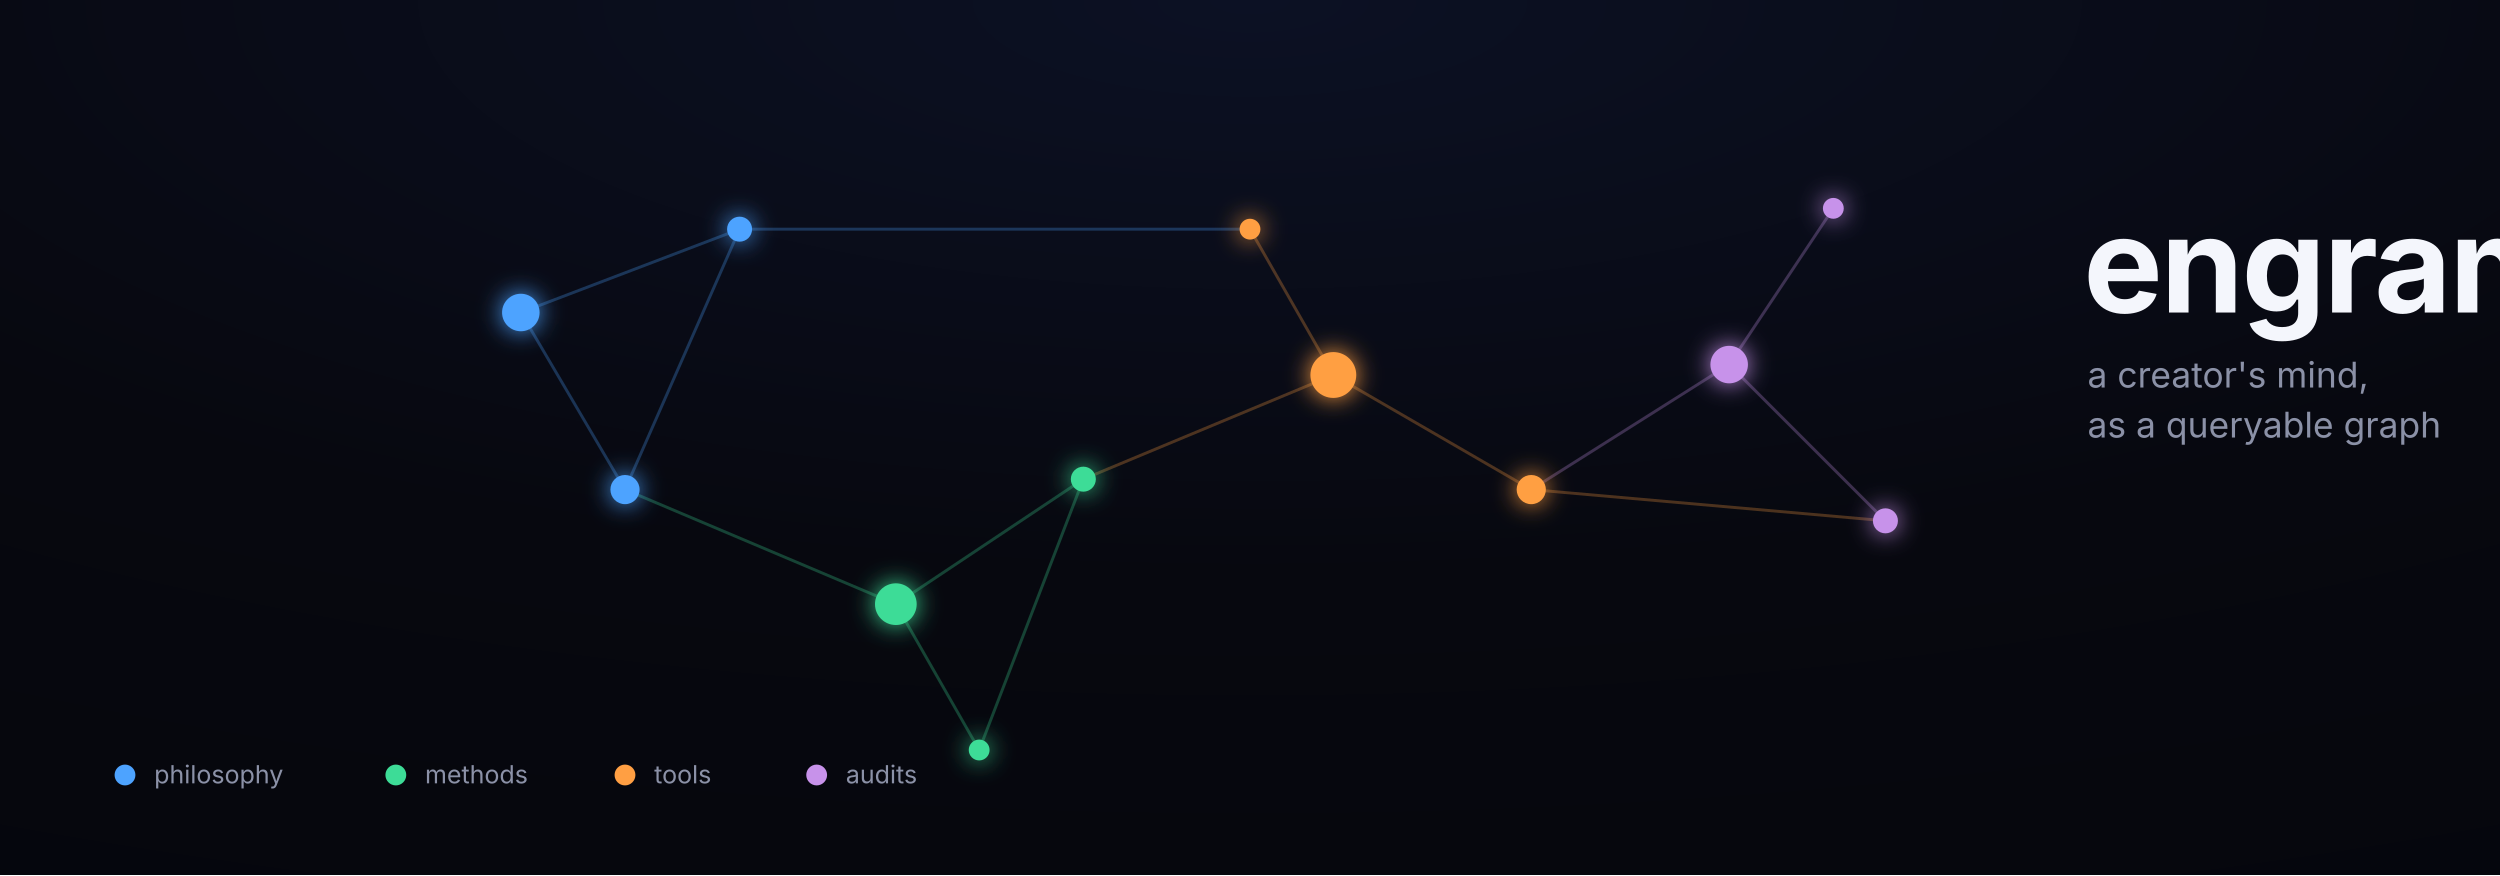
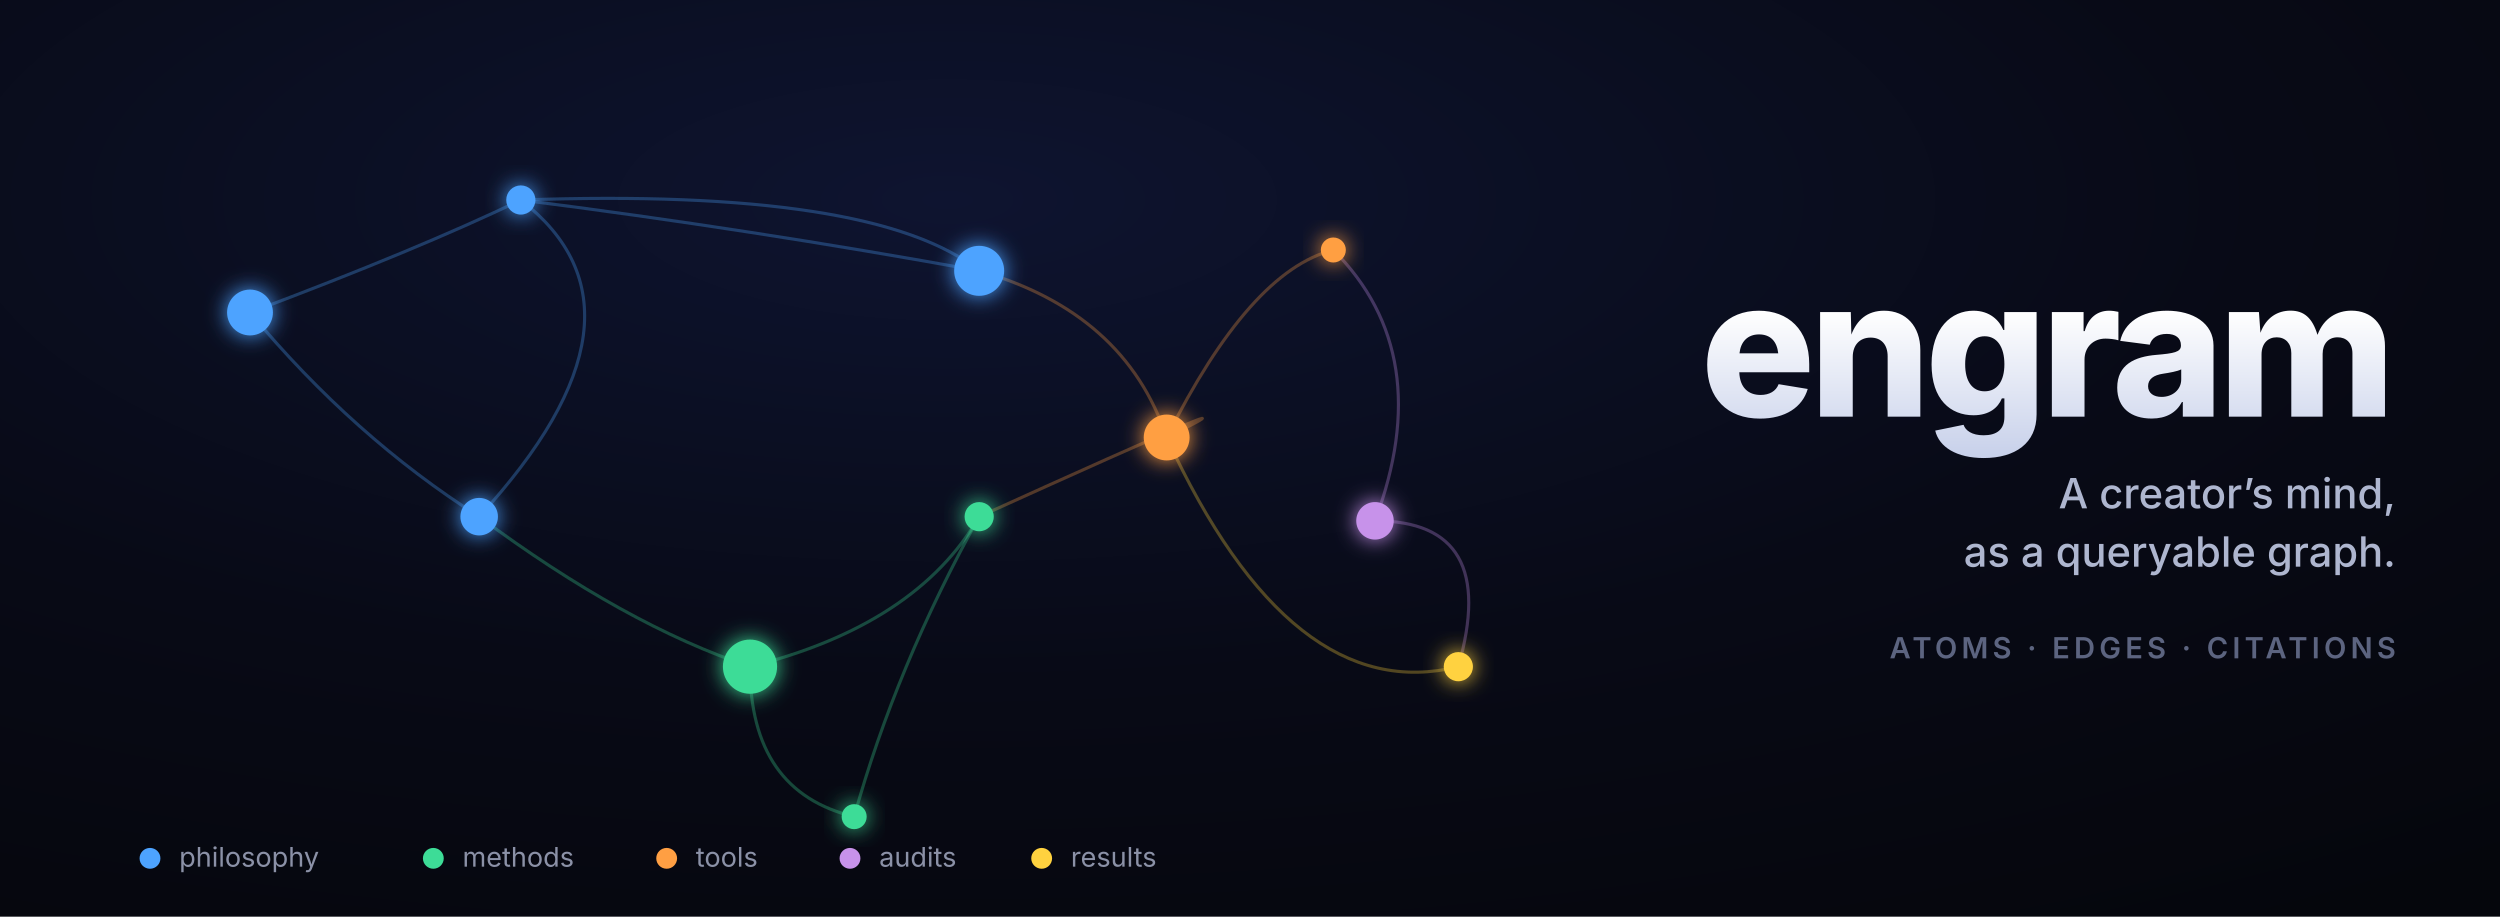
- <svg xmlns="http://www.w3.org/2000/svg" viewBox="0 0 1200 420" width="1200" height="420" font-family="-apple-system,Segoe UI,Inter,sans-serif">
+ <svg xmlns="http://www.w3.org/2000/svg" viewBox="0 0 1200 440" width="1200" height="440" font-family="-apple-system,BlinkMacSystemFont,Segoe UI,Inter,sans-serif">
  <defs>
-     <radialGradient id="bg" cx="50%" cy="0%" r="120%">
-       <stop offset="0%" stop-color="#0c1124" />
-       <stop offset="55%" stop-color="#07080f" />
+     <radialGradient id="bg" cx="38%" cy="22%" r="95%">
+       <stop offset="0%" stop-color="#0e1430" />
+       <stop offset="55%" stop-color="#080a16" />
      <stop offset="100%" stop-color="#05060c" />
    </radialGradient>
-     <filter id="glow" x="-60%" y="-60%" width="220%" height="220%">
-       <feGaussianBlur stdDeviation="6" result="b" />
+     <filter id="glow" x="-70%" y="-70%" width="240%" height="240%">
+       <feGaussianBlur stdDeviation="5" result="b" />
      <feMerge>
        <feMergeNode in="b" />
        <feMergeNode in="SourceGraphic" />
      </feMerge>
    </filter>
+     <linearGradient id="ink" x1="0" y1="0" x2="0" y2="1">
+       <stop offset="0%" stop-color="#ffffff" />
+       <stop offset="100%" stop-color="#c7d0ea" />
+     </linearGradient>
    <style>
-       .e{stroke-opacity:.28}
-       .lbl{fill:#8b91a7;font-size:12px}
-       .node{filter:url(#glow)}
+       .e{fill:none;stroke-opacity:.30;stroke-width:1.5}
+       .lbl{fill:#8b91a7;font-size:13px}
+       .nodes circle{filter:url(#glow)}
    </style>
  </defs>
-   <rect width="1200" height="420" fill="url(#bg)" />
-   <g stroke-width="1.4" fill="none">
-     <path class="e" stroke="#4da3ff" d="M250 150 L355 110" />
-     <path class="e" stroke="#4da3ff" d="M250 150 L300 235" />
-     <path class="e" stroke="#4da3ff" d="M355 110 L300 235" />
-     <path class="e" stroke="#3ddc97" d="M300 235 L430 290" />
-     <path class="e" stroke="#3ddc97" d="M430 290 L520 230" />
-     <path class="e" stroke="#3ddc97" d="M430 290 L470 360" />
-     <path class="e" stroke="#ff9f43" d="M520 230 L640 180" />
-     <path class="e" stroke="#ff9f43" d="M640 180 L735 235" />
-     <path class="e" stroke="#ff9f43" d="M640 180 L600 110" />
-     <path class="e" stroke="#c792ea" d="M735 235 L830 175" />
-     <path class="e" stroke="#c792ea" d="M830 175 L905 250" />
-     <path class="e" stroke="#c792ea" d="M830 175 L880 100" />
-     <path class="e" stroke="#4da3ff" d="M355 110 L600 110" />
-     <path class="e" stroke="#3ddc97" d="M520 230 L470 360" />
-     <path class="e" stroke="#ff9f43" d="M735 235 L905 250" />
+   <rect width="1200" height="440" fill="url(#bg)" />
+   <g class="e">
+     <path stroke="#4da3ff" d="M120 150 Q 200 120 250 96" />
+     <path stroke="#4da3ff" d="M120 150 Q 170 210 230 248" />
+     <path stroke="#4da3ff" d="M250 96 Q 320 150 230 248" />
+     <path stroke="#4da3ff" d="M250 96 Q 420 90 470 130" />
+     <path stroke="#3ddc97" d="M230 248 Q 300 300 360 320" />
+     <path stroke="#3ddc97" d="M360 320 Q 440 300 470 248" />
+     <path stroke="#3ddc97" d="M360 320 Q 360 380 410 392" />
+     <path stroke="#3ddc97" d="M470 248 Q 430 320 410 392" />
+     <path stroke="#ff9f43" d="M470 130 Q 540 150 560 210" />
+     <path stroke="#ff9f43" d="M560 210 Q 620 180 470 248" />
+     <path stroke="#ff9f43" d="M560 210 Q 600 130 640 120" />
+     <path stroke="#c792ea" d="M640 120 Q 690 170 660 250" />
+     <path stroke="#c792ea" d="M660 250 Q 720 250 700 320" />
+     <path stroke="#ffd23f" d="M700 320 Q 620 340 560 210" />
+     <path stroke="#4da3ff" d="M470 130 Q 360 110 250 96" />
  </g>
-   <g class="node">
-     <circle cx="250" cy="150" r="9" fill="#4da3ff" />
-     <circle cx="355" cy="110" r="6" fill="#4da3ff" />
-     <circle cx="300" cy="235" r="7" fill="#4da3ff" />
-     <circle cx="430" cy="290" r="10" fill="#3ddc97" />
-     <circle cx="520" cy="230" r="6" fill="#3ddc97" />
-     <circle cx="470" cy="360" r="5" fill="#3ddc97" />
-     <circle cx="640" cy="180" r="11" fill="#ff9f43" />
-     <circle cx="600" cy="110" r="5" fill="#ff9f43" />
-     <circle cx="735" cy="235" r="7" fill="#ff9f43" />
-     <circle cx="830" cy="175" r="9" fill="#c792ea" />
-     <circle cx="905" cy="250" r="6" fill="#c792ea" />
-     <circle cx="880" cy="100" r="5" fill="#c792ea" />
+   <g class="nodes">
+     <circle cx="120" cy="150" r="11" fill="#4da3ff" />
+     <circle cx="250" cy="96" r="7" fill="#4da3ff" />
+     <circle cx="230" cy="248" r="9" fill="#4da3ff" />
+     <circle cx="470" cy="130" r="12" fill="#4da3ff" />
+     <circle cx="360" cy="320" r="13" fill="#3ddc97" />
+     <circle cx="470" cy="248" r="7" fill="#3ddc97" />
+     <circle cx="410" cy="392" r="6" fill="#3ddc97" />
+     <circle cx="560" cy="210" r="11" fill="#ff9f43" />
+     <circle cx="640" cy="120" r="6" fill="#ff9f43" />
+     <circle cx="660" cy="250" r="9" fill="#c792ea" />
+     <circle cx="700" cy="320" r="7" fill="#ffd23f" />
  </g>
-   <text x="1000" y="150" fill="#f4f6fc" font-size="64" font-weight="700" letter-spacing="-1">engram</text>
-   <text x="1002" y="186" fill="#8b91a7" font-size="17">a creator's mind,</text>
-   <text x="1002" y="210" fill="#8b91a7" font-size="17">as a queryable graph</text>
+   <g text-anchor="end">
+     <text x="1150" y="200" fill="url(#ink)" font-size="92" font-weight="800" letter-spacing="-3">engram</text>
+     <text x="1150" y="244" fill="#aeb6cf" font-size="20" font-weight="500">A creator’s mind,</text>
+     <text x="1150" y="272" fill="#aeb6cf" font-size="20" font-weight="500">as a queryable graph.</text>
+     <text x="1150" y="316" fill="#5c6480" font-size="14" letter-spacing="2" font-weight="600">ATOMS · EDGES · CITATIONS</text>
+   </g>
  <g class="lbl">
-     <circle cx="60" cy="372" r="5" fill="#4da3ff" />
-     <text x="74" y="376">philosophy</text>
-     <circle cx="190" cy="372" r="5" fill="#3ddc97" />
-     <text x="204" y="376">methods</text>
-     <circle cx="300" cy="372" r="5" fill="#ff9f43" />
-     <text x="314" y="376">tools</text>
-     <circle cx="392" cy="372" r="5" fill="#c792ea" />
-     <text x="406" y="376">audits</text>
+     <circle cx="72" cy="412" r="5" fill="#4da3ff" />
+     <text x="86" y="416">philosophy</text>
+     <circle cx="208" cy="412" r="5" fill="#3ddc97" />
+     <text x="222" y="416">methods</text>
+     <circle cx="320" cy="412" r="5" fill="#ff9f43" />
+     <text x="334" y="416">tools</text>
+     <circle cx="408" cy="412" r="5" fill="#c792ea" />
+     <text x="422" y="416">audits</text>
+     <circle cx="500" cy="412" r="5" fill="#ffd23f" />
+     <text x="514" y="416">results</text>
  </g>
</svg>
